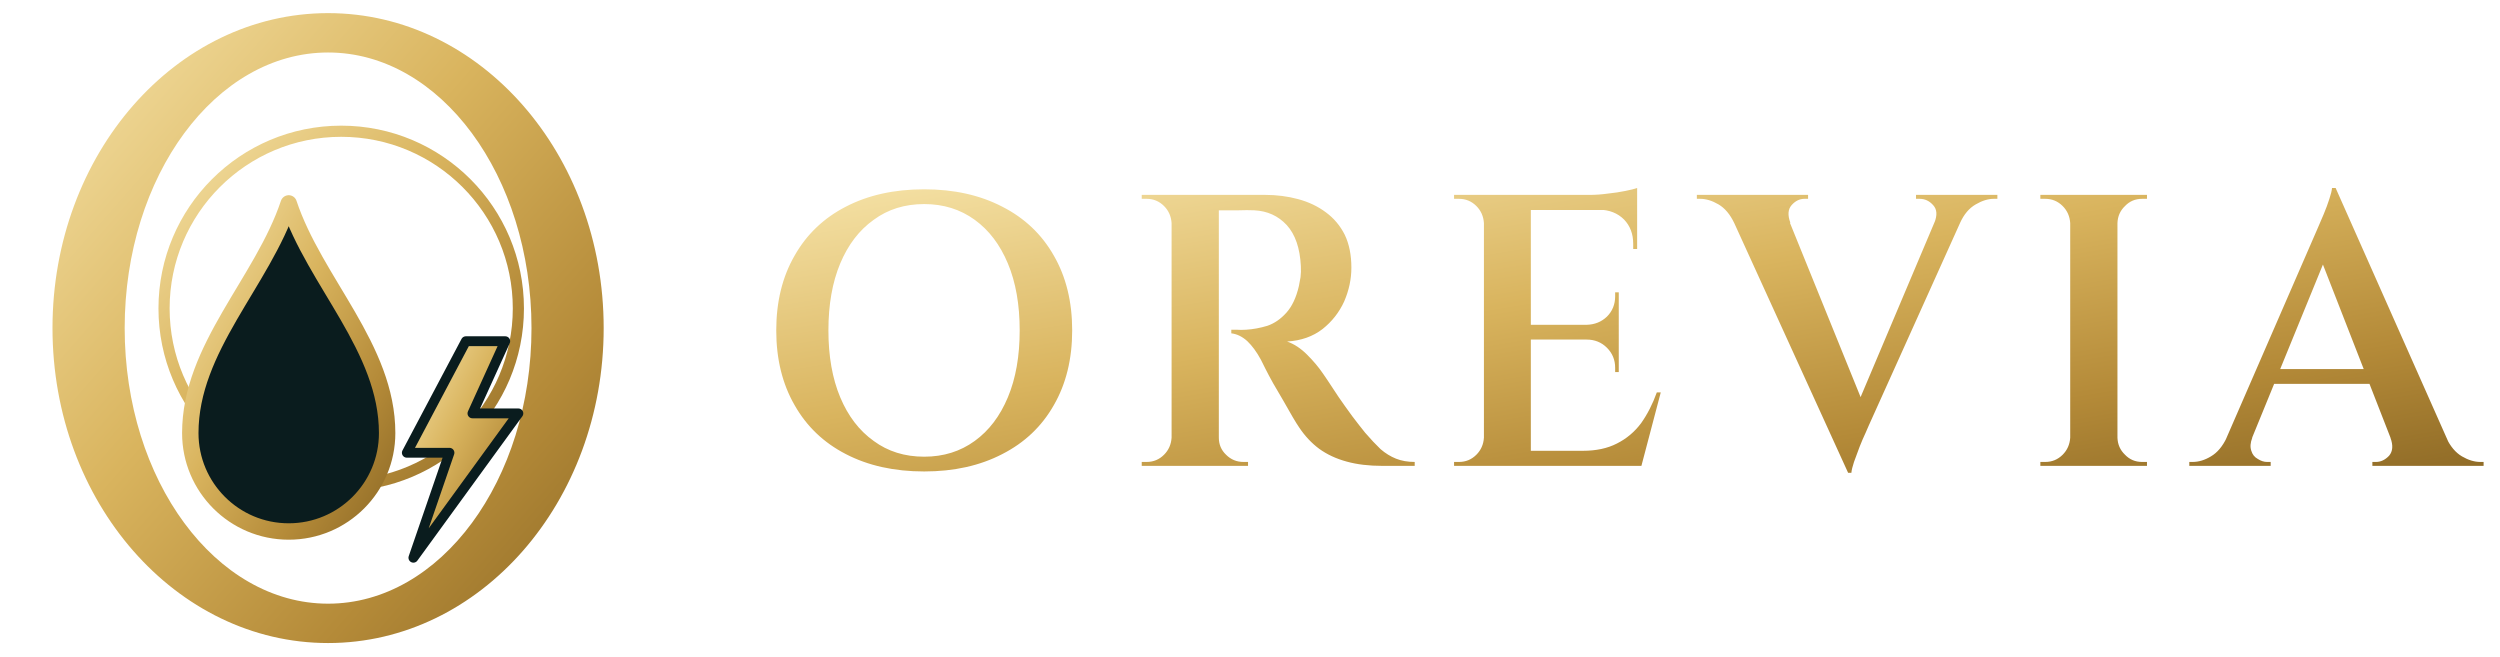
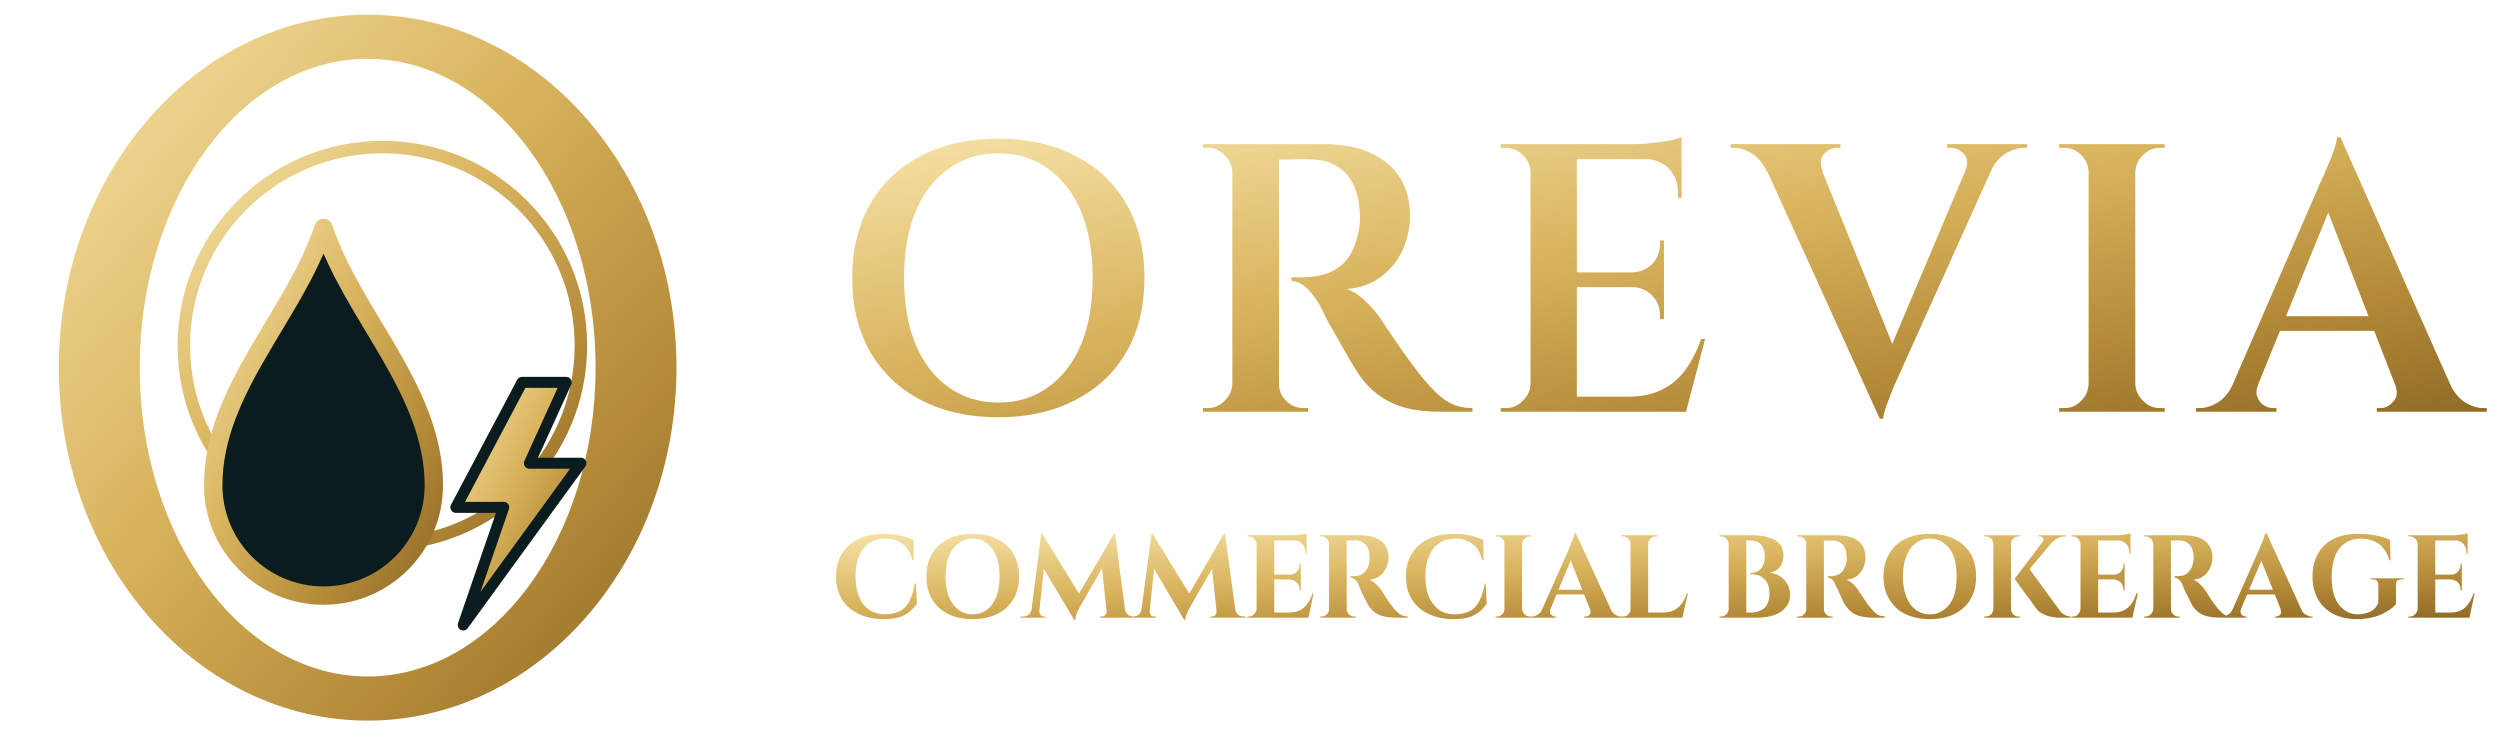
- <svg xmlns="http://www.w3.org/2000/svg" viewBox="0 0 762 200">
+ <svg xmlns="http://www.w3.org/2000/svg" viewBox="0 0 680 200">
  <defs>
    <linearGradient id="g" x1="0" y1="0" x2="1" y2="1">
      <stop offset="0" stop-color="#F6E3A8" />
      <stop offset=".42" stop-color="#D9B45E" />
      <stop offset=".75" stop-color="#B48A38" />
      <stop offset="1" stop-color="#8E6A26" />
    </linearGradient>
  </defs>
-   <g transform="translate(0 0) scale(1)">
-     <circle cx="104" cy="94" r="54" fill="none" stroke="url(#g)" stroke-width="3.4" />
-     <path fill-rule="evenodd" fill="url(#g)" d="M100 4 A 84 96 0 1 1 100 196 A 84 96 0 1 1 100 4 Z M100 16 A 62 84 0 1 0 100 184 A 62 84 0 1 0 100 16 Z" />
-     <path d="M88 62 C 96 86 118 106 118 132 A 30 30 0 0 1 58 132 C 58 106 80 86 88 62 Z" fill="#0A1C1E" stroke="url(#g)" stroke-width="5" stroke-linejoin="round" />
-     <path d="M142.0 104.0 L124.0 138.0 L137.0 138.0 L126.0 170.0 L158.0 126.0 L144.0 126.0 L154.0 104.0 Z" fill="url(#g)" stroke="#0A1C1E" stroke-width="3" stroke-linejoin="round" />
-   </g>
-   <path d="M281.7 57.7Q295.3 57.7 305.5 63Q315.7 68.2 321.2 77.9Q326.8 87.6 326.8 100.7Q326.8 113.8 321.2 123.5Q315.7 133.2 305.5 138.4Q295.3 143.7 281.7 143.7Q268 143.7 257.8 138.4Q247.7 133.2 242.2 123.5Q236.6 113.8 236.6 100.7Q236.6 87.6 242.2 77.9Q247.7 68.2 257.8 63Q268 57.7 281.7 57.7ZM281.7 139.2Q290.5 139.2 297.1 134.4Q303.6 129.7 307.2 121.1Q310.8 112.5 310.8 100.7Q310.8 88.9 307.2 80.3Q303.6 71.7 297.1 67Q290.5 62.2 281.7 62.2Q272.8 62.2 266.3 67Q259.7 71.7 256.1 80.3Q252.5 88.9 252.5 100.7Q252.5 112.5 256.1 121.1Q259.7 129.7 266.3 134.4Q272.8 139.2 281.7 139.2ZM369.9 59.4H385.6Q390.9 59.4 395.7 60.7Q400.5 62 404.1 64.7Q407.8 67.4 409.9 71.6Q411.9 75.8 411.9 81.6Q411.9 86.8 409.7 91.9Q407.4 96.9 403.1 100.3Q398.7 103.7 392.3 104.1Q395.5 105.2 398.4 108.1Q401.3 111 403.2 113.8Q403.3 113.9 404.7 116Q406 118 408 121Q410 123.9 412.2 126.9Q414.4 129.8 416.1 131.9Q418.7 134.9 420.8 136.9Q423 138.8 425.5 139.8Q428 140.8 431.2 140.8V142.0H421.4Q415.2 142.0 410.5 140.7Q405.7 139.4 402.1 136.8Q398.6 134.2 396 130.3Q395.3 129.3 394 127.1Q392.7 124.9 391.2 122.2Q389.6 119.5 388.1 116.9Q386.7 114.4 385.7 112.4Q384.7 110.4 384.3 109.6Q382.4 106.1 380.2 104Q377.9 101.9 375.3 101.6V100.5Q375.6 100.5 376.9 100.5Q378.2 100.6 379.8 100.5Q383 100.3 386.3 99.3Q389.5 98.2 392.1 95.3Q394.7 92.4 395.9 87.2Q396.1 86.2 396.4 84.5Q396.6 82.9 396.5 81.1Q396.1 72.9 392.2 68.6Q388.3 64.4 382.3 64.1Q380.1 64 377.6 64.1Q375.1 64.1 373.3 64.1Q371.5 64.1 371.1 64.1Q371.1 64 370.8 62.8Q370.5 61.6 370.2 60.5Q369.9 59.4 369.9 59.4ZM371.5 59.4V142.0H357.1V59.4ZM357.4 133.4V142.0H348V140.8Q348.1 140.8 348.7 140.8Q349.4 140.8 349.5 140.8Q352.6 140.8 354.8 138.6Q356.9 136.5 357.1 133.4ZM357.4 68H357.1Q356.9 64.9 354.8 62.8Q352.6 60.6 349.5 60.6Q349.4 60.6 348.7 60.6Q348.1 60.6 348 60.6V59.4H357.4ZM371.1 133.4H371.5Q371.5 136.5 373.7 138.6Q375.9 140.8 379 140.8Q379.1 140.8 379.8 140.8Q380.4 140.8 380.4 140.8V142.0H371.1ZM466.6 59.4V142.0H452.3V59.4ZM497.9 137.4 499.9 142.0H466.3V137.4ZM493.4 99V103.5H466.3V99ZM499 59.4V64H466.3V59.4ZM506.2 119.6 500.3 142.0H478.2L482.5 137.4Q488.5 137.4 492.8 135.2Q497.2 133 500.2 129Q503.1 124.9 505 119.6ZM493.4 103.3V113.4H492.3V112.1Q492.3 108.5 489.8 106Q487.3 103.5 483.6 103.5V103.3ZM493.4 89.1V99.3H483.6V99Q487.3 98.9 489.8 96.5Q492.3 94 492.3 90.3V89.1ZM499 63.6V75.9H497.8V74.3Q497.8 69.8 495 66.9Q492.1 64 487.4 63.9V63.6ZM499 57.3V60.7L484.6 59.4Q487.2 59.4 490.1 59Q493 58.7 495.4 58.2Q497.9 57.7 499 57.3ZM452.6 133.4V142.0H443.2V140.8Q443.2 140.8 443.9 140.8Q444.7 140.8 444.7 140.8Q447.8 140.8 450 138.6Q452.1 136.5 452.3 133.4ZM452.6 68H452.3Q452.1 64.9 450 62.8Q447.8 60.6 444.7 60.6Q444.7 60.6 443.9 60.6Q443.2 60.6 443.2 60.6V59.4H452.6ZM563.3 144.1 525 60.1H542.4L568.8 125.2ZM563.3 144.1 562.6 131.7 593 59.8H601.1L569.6 129.7Q569.4 130.2 568.6 132Q567.7 133.9 566.8 136.2Q565.9 138.6 565.1 140.8Q564.4 142.9 564.3 144.1ZM589.6 67.9Q591 64.4 589.2 62.5Q587.5 60.6 585.1 60.6H584V59.4H608.8V60.6Q608.8 60.6 608.3 60.6Q607.7 60.6 607.7 60.6Q605.1 60.6 602.2 62.3Q599.2 64 597.4 68ZM545.7 67.9 528.6 68Q526.7 64 523.8 62.3Q520.9 60.6 518.2 60.6Q518.2 60.6 517.7 60.6Q517.2 60.6 517.2 60.6V59.4H551.1V60.6H550Q547.8 60.6 546.1 62.5Q544.4 64.4 545.7 67.9ZM645.4 59.4V142.0H631V59.4ZM631.3 133.4V142.0H621.9V140.8Q621.9 140.8 622.6 140.8Q623.4 140.8 623.4 140.8Q626.5 140.8 628.7 138.6Q630.8 136.5 631 133.4ZM631.3 68H631Q630.8 64.9 628.7 62.8Q626.5 60.6 623.4 60.6Q623.4 60.6 622.6 60.6Q621.9 60.6 621.9 60.6V59.4H631.3ZM645 133.4H645.4Q645.5 136.5 647.7 138.6Q649.8 140.8 652.9 140.8Q652.9 140.8 653.6 140.8Q654.3 140.8 654.4 140.8V142.0H645ZM645 68V59.4H654.4V60.6Q654.3 60.6 653.6 60.6Q652.9 60.6 652.9 60.6Q649.8 60.6 647.7 62.8Q645.5 64.9 645.4 68ZM711.9 57.3 749.2 141.3H731.7L706.3 76.2ZM686.5 133.4Q685.6 135.7 686.2 137.4Q686.7 139.1 688.2 139.9Q689.6 140.8 691 140.8H692.1V142.0H667.3V140.8Q667.3 140.8 667.8 140.8Q668.3 140.8 668.3 140.8Q671.1 140.8 673.9 139.1Q676.8 137.4 678.7 133.4ZM711.9 57.3 712.5 69.7 683.1 141.6H675.1L705.5 71.7Q705.7 71.2 706.5 69.4Q707.3 67.5 708.3 65.2Q709.3 62.8 710 60.6Q710.7 58.5 710.8 57.3ZM725.7 112.5V117H690.2V112.5ZM728.6 133.4H745.6Q747.5 137.4 750.4 139.1Q753.3 140.8 756 140.8Q756 140.8 756.5 140.8Q757 140.8 757 140.8V142.0H723.1V140.8H724.2Q726.4 140.8 728.2 138.9Q729.9 136.9 728.6 133.4Z" fill="url(#g)" />
+   <circle cx="104" cy="94" r="54" fill="none" stroke="url(#g)" stroke-width="3.4" />
+   <path fill-rule="evenodd" fill="url(#g)" d="M100 4 A 84 96 0 1 1 100 196 A 84 96 0 1 1 100 4 Z M100 16 A 62 84 0 1 0 100 184 A 62 84 0 1 0 100 16 Z" />
+   <path d="M88 62 C 96 86 118 106 118 132 A 30 30 0 0 1 58 132 C 58 106 80 86 88 62 Z" fill="#0A1C1E" stroke="url(#g)" stroke-width="5" stroke-linejoin="round" />
+   <path d="M142.0 104.0 L124.0 138.0 L137.0 138.0 L126.0 170.0 L158.0 126.0 L144.0 126.0 L154.0 104.0 Z" fill="url(#g)" stroke="#0A1C1E" stroke-width="3" stroke-linejoin="round" />
+   <path d="M271.6 37.7Q283.5 37.7 292.5 42.4Q301.5 47.0 306.4 55.5Q311.3 64.1 311.3 75.6Q311.3 87.1 306.4 95.7Q301.5 104.2 292.5 108.8Q283.5 113.5 271.6 113.5Q259.5 113.5 250.5 108.8Q241.6 104.2 236.7 95.7Q231.8 87.1 231.8 75.6Q231.8 64.1 236.7 55.5Q241.6 47.0 250.5 42.4Q259.5 37.7 271.6 37.7ZM271.6 109.5Q279.4 109.5 285.1 105.3Q290.9 101.2 294.1 93.6Q297.2 86.0 297.2 75.6Q297.2 65.2 294.1 57.6Q290.9 50 285.1 45.9Q279.4 41.7 271.6 41.7Q263.8 41.7 258 45.9Q252.2 50 249 57.6Q245.9 65.2 245.9 75.6Q245.9 86.0 249 93.6Q252.2 101.2 258 105.3Q263.8 109.5 271.6 109.5ZM346.5 39.2H360.3Q365 39.2 369.2 40.3Q373.4 41.5 376.7 43.9Q379.9 46.3 381.7 50Q383.5 53.7 383.5 58.8Q383.5 63.3 381.6 67.8Q379.6 72.3 375.7 75.2Q371.9 78.2 366.3 78.6Q369.1 79.6 371.6 82.1Q374.2 84.6 375.8 87.1Q375.9 87.2 377.1 89.1Q378.3 90.9 380.1 93.5Q381.9 96.1 383.8 98.7Q385.7 101.3 387.2 103.1Q389.5 105.8 391.4 107.5Q393.3 109.2 395.5 110.1Q397.7 111 400.5 111V112.0H391.8Q386.4 112.0 382.2 110.9Q378 109.7 374.9 107.4Q371.8 105.1 369.5 101.7Q368.9 100.8 367.7 98.8Q366.6 96.9 365.2 94.5Q363.9 92.1 362.6 89.9Q361.3 87.7 360.4 85.9Q359.5 84.1 359.2 83.4Q357.5 80.4 355.6 78.5Q353.6 76.6 351.3 76.4V75.4Q351.5 75.4 352.6 75.4Q353.8 75.5 355.2 75.4Q358 75.3 360.9 74.4Q363.8 73.4 366.1 70.9Q368.3 68.3 369.4 63.7Q369.6 62.8 369.8 61.4Q370 59.9 369.9 58.3Q369.6 51.1 366.2 47.3Q362.7 43.6 357.4 43.4Q355.4 43.3 353.3 43.3Q351.1 43.4 349.5 43.4Q347.9 43.4 347.5 43.4Q347.5 43.3 347.3 42.2Q347 41.2 346.8 40.2Q346.5 39.2 346.5 39.2ZM347.9 39.2V112.0H335.2V39.2ZM335.5 104.4V112.0H327.2V111Q327.3 111 327.8 111Q328.4 111 328.5 111Q331.2 111 333.1 109Q335.1 107.1 335.2 104.4ZM335.5 46.8H335.2Q335.1 44.1 333.1 42.2Q331.2 40.2 328.5 40.2Q328.4 40.2 327.8 40.2Q327.3 40.2 327.2 40.2V39.2H335.5ZM347.5 104.4H347.9Q347.9 107.1 349.8 109Q351.8 111 354.5 111Q354.6 111 355.2 111Q355.8 111 355.8 111V112.0H347.5ZM428.9 39.2V112.0H416.3V39.2ZM456.5 107.9 458.3 112.0H428.6V107.9ZM452.6 74.1V78.1H428.6V74.1ZM457.4 39.2V43.3H428.6V39.2ZM463.8 92.2 458.6 112.0H439.1L442.9 107.9Q448.2 107.9 452 106Q455.9 104.1 458.5 100.5Q461.1 96.9 462.7 92.2ZM452.6 77.9V86.8H451.5V85.7Q451.5 82.5 449.3 80.3Q447.1 78.1 443.9 78.1V77.9ZM452.6 65.4V74.4H443.9V74.1Q447.1 74 449.3 71.9Q451.5 69.7 451.5 66.4V65.4ZM457.4 42.9V53.8H456.4V52.3Q456.4 48.4 453.9 45.8Q451.4 43.3 447.2 43.2V42.9ZM457.4 37.3V40.3L444.8 39.2Q447 39.2 449.6 38.9Q452.1 38.6 454.3 38.2Q456.5 37.7 457.4 37.3ZM416.6 104.4V112.0H408.2V111Q408.2 111 408.9 111Q409.6 111 409.6 111Q412.3 111 414.2 109Q416.2 107.1 416.3 104.4ZM416.6 46.8H416.3Q416.2 44.1 414.2 42.2Q412.3 40.2 409.6 40.2Q409.6 40.2 408.9 40.2Q408.2 40.2 408.2 40.2V39.2H416.6ZM511.3 113.9 477.6 39.8H492.9L516.2 97.2ZM511.3 113.9 510.7 103 537.5 39.5H544.7L516.9 101.2Q516.7 101.6 516 103.2Q515.2 104.8 514.4 106.9Q513.6 109 512.9 110.9Q512.3 112.8 512.2 113.9ZM534.5 46.7Q535.7 43.6 534.2 41.9Q532.6 40.2 530.5 40.2H529.6V39.2H551.4V40.2Q551.4 40.2 551 40.2Q550.5 40.2 550.5 40.2Q548.2 40.2 545.6 41.7Q543.0 43.3 541.3 46.8ZM495.8 46.7 480.7 46.8Q479 43.3 476.5 41.7Q473.9 40.2 471.6 40.2Q471.6 40.2 471.1 40.2Q470.7 40.2 470.7 40.2V39.2H500.6V40.2H499.6Q497.7 40.2 496.1 41.9Q494.6 43.6 495.8 46.7ZM580.8 39.2V112.0H568.1V39.2ZM568.4 104.4V112.0H560.1V111Q560.1 111 560.8 111Q561.5 111 561.5 111Q564.2 111 566.1 109Q568 107.1 568.1 104.4ZM568.4 46.8H568.1Q568 44.1 566.1 42.2Q564.2 40.2 561.5 40.2Q561.5 40.2 560.8 40.2Q560.1 40.2 560.1 40.2V39.2H568.4ZM580.5 104.4H580.8Q580.9 107.1 582.9 109Q584.8 111 587.5 111Q587.5 111 588.1 111Q588.7 111 588.8 111V112.0H580.5ZM580.5 46.8V39.2H588.8V40.2Q588.7 40.2 588.1 40.2Q587.5 40.2 587.5 40.2Q584.8 40.2 582.9 42.2Q580.9 44.1 580.8 46.8ZM636.6 37.3 669.5 111.4H654.1L631.8 54ZM614.3 104.4Q613.4 106.5 614 107.9Q614.5 109.4 615.7 110.2Q617 111 618.2 111H619.2V112.0H597.3V111Q597.3 111 597.8 111Q598.3 111 598.3 111Q600.7 111 603.2 109.5Q605.8 107.9 607.4 104.4ZM636.6 37.3 637.2 48.2 611.3 111.7H604.2L631 50Q631.2 49.6 631.9 48Q632.6 46.4 633.5 44.3Q634.4 42.2 635 40.3Q635.6 38.4 635.7 37.3ZM648.8 86.0V90H617.5V86.0ZM651.4 104.4H666.4Q668 107.9 670.6 109.5Q673.1 111 675.5 111Q675.5 111 676 111Q676.4 111 676.4 111V112.0H646.5V111H647.5Q649.4 111 651 109.2Q652.6 107.5 651.4 104.4Z" fill="url(#g)" />
+   <path d="M249.1 158.7 249.4 164.2Q248.7 165.3 247.5 166.3Q246.3 167.3 244.6 167.9Q242.8 168.4 240.4 168.4Q236.5 168.4 233.6 167Q230.6 165.6 229 163Q227.4 160.4 227.4 156.8Q227.4 153.2 229 150.6Q230.6 148 233.5 146.6Q236.4 145.2 240.5 145.2Q243.1 145.2 245.1 145.7Q247.1 146.2 248.5 146.9L248.5 152.4H248.2Q247.4 149.2 245.4 147.9Q243.5 146.5 240.8 146.5Q238.3 146.5 236.5 147.7Q234.6 149 233.6 151.3Q232.7 153.5 232.7 156.7Q232.7 159.9 233.6 162.2Q234.5 164.5 236.3 165.8Q238 167 240.4 167.1Q242.9 167.1 244.6 166.3Q246.3 165.5 247.3 163.6Q248.3 161.8 248.8 158.7ZM264.6 145.2Q268.4 145.2 271.2 146.6Q274.1 148.0 275.6 150.6Q277.2 153.2 277.2 156.8Q277.2 160.4 275.6 163Q274.1 165.6 271.2 167Q268.4 168.4 264.6 168.4Q260.7 168.4 257.9 167Q255.1 165.6 253.5 163Q252 160.4 252 156.8Q252 153.2 253.5 150.6Q255.1 148.0 257.9 146.6Q260.7 145.2 264.6 145.2ZM264.6 167.1Q266.8 167.1 268.5 165.8Q270.1 164.6 271 162.3Q271.9 160 271.9 156.8Q271.9 153.6 271 151.3Q270.1 149 268.5 147.8Q266.8 146.5 264.6 146.5Q262.3 146.5 260.7 147.8Q259 149 258.1 151.3Q257.2 153.6 257.2 156.8Q257.2 160 258.1 162.3Q259 164.6 260.7 165.8Q262.3 167.1 264.6 167.1ZM303 145.2 303.2 148.6 293.7 165.1Q293.7 165.1 293.4 165.7Q293.1 166.2 292.8 167Q292.5 167.8 292.5 168.6H292.2L290.9 165.9ZM281.3 165.7V168.0H277.7V167.7Q277.8 167.7 278 167.7Q278.2 167.7 278.2 167.7Q279.1 167.7 279.8 167.2Q280.5 166.6 280.6 165.7ZM282.7 166.2Q282.7 166.2 282.7 166.2Q282.7 166.3 282.7 166.3Q282.7 166.8 283.1 167.3Q283.4 167.7 283.9 167.7H284.4V168.0H282.5V166.2ZM283.2 145.2H283.5L284.6 148.4L282.5 168.0H280.3ZM283.5 145.2 294 162.3 292.2 168.6 282.7 152.7ZM303.3 145.2 306.3 168.0H301.2L299.6 153.3L303 145.2ZM305.3 165.7H306Q306.1 166.6 306.8 167.2Q307.5 167.7 308.3 167.7Q308.3 167.7 308.6 167.7Q308.8 167.7 308.8 167.7V168.0H305.3ZM301 166.2H301.2V168.0H299.2V167.7H299.7Q300.3 167.7 300.6 167.3Q301 166.8 301 166.3Q301 166.3 301 166.2Q301 166.2 301 166.2ZM332.9 145.2 333.2 148.6 323.7 165.1Q323.7 165.1 323.4 165.7Q323.1 166.2 322.8 167Q322.4 167.8 322.4 168.6H322.1L320.9 165.9ZM311.2 165.7V168.0H307.7V167.7Q307.7 167.7 308 167.7Q308.2 167.7 308.2 167.7Q309.1 167.7 309.7 167.2Q310.4 166.6 310.5 165.7ZM312.7 166.2Q312.7 166.2 312.7 166.2Q312.7 166.3 312.7 166.3Q312.7 166.8 313 167.3Q313.4 167.7 313.9 167.7H314.4V168.0H312.4V166.2ZM313.2 145.2H313.5L314.6 148.4L312.5 168.0H310.2ZM313.5 145.2 324 162.3 322.1 168.6 312.7 152.7ZM333.2 145.2 336.3 168.0H331.1L329.5 153.3L332.9 145.2ZM335.3 165.7H336Q336.1 166.6 336.8 167.2Q337.5 167.7 338.3 167.7Q338.3 167.7 338.5 167.7Q338.8 167.7 338.8 167.7V168.0H335.3ZM330.9 166.2H331.2V168.0H329.2V167.7H329.7Q330.2 167.7 330.6 167.3Q330.9 166.8 330.9 166.3Q330.9 166.3 330.9 166.2Q330.9 166.2 330.9 166.2ZM346.6 145.6V168.0H341.8V145.6ZM355 166.6 355.8 168.0H346.5V166.6ZM353.8 156.3V157.6H346.5V156.3ZM355.4 145.6V147H346.5V145.6ZM357.3 161.4 355.9 168.0H349.6L350.7 166.6Q352.3 166.6 353.6 166.0Q354.8 165.4 355.6 164.2Q356.5 163 357 161.4ZM353.8 157.6V160.6H353.5V160.4Q353.5 159.2 352.7 158.4Q352 157.7 350.8 157.6V157.6ZM353.8 153.3V156.4H350.8V156.3Q352 156.3 352.7 155.5Q353.5 154.7 353.5 153.5V153.3ZM355.4 146.9V150.6H355.1V150.2Q355.1 148.8 354.2 147.9Q353.3 147 351.8 146.9V146.9ZM355.4 145V146L351.5 145.6Q352.2 145.6 353 145.5Q353.8 145.4 354.4 145.3Q355.1 145.2 355.4 145ZM341.9 165.7V168.0H339.3V167.7Q339.3 167.7 339.5 167.7Q339.7 167.7 339.7 167.7Q340.5 167.7 341.1 167.1Q341.7 166.5 341.8 165.7ZM341.9 147.9H341.8Q341.7 147.1 341.1 146.5Q340.5 145.9 339.7 145.9Q339.7 145.9 339.5 145.9Q339.3 145.9 339.3 145.9V145.6H341.9ZM365.9 145.6H370.1Q371.5 145.6 372.9 145.9Q374.2 146.2 375.3 146.9Q376.4 147.6 377 148.8Q377.7 150 377.7 151.6Q377.7 153 377.1 154.3Q376.5 155.6 375.4 156.6Q374.2 157.5 372.4 157.7Q373.4 158 374.3 158.9Q375.1 159.7 375.7 160.5Q375.7 160.6 376.1 161.1Q376.4 161.6 376.9 162.4Q377.4 163.1 377.9 163.9Q378.5 164.7 378.9 165.2Q379.6 166.1 380.2 166.6Q380.8 167.2 381.4 167.4Q382.1 167.6 382.9 167.7V168.0H379.7Q378 168.0 376.6 167.7Q375.2 167.4 374.1 166.7Q373 165.9 372.2 164.7Q372 164.3 371.7 163.7Q371.4 163.1 371 162.4Q370.7 161.8 370.4 161.1Q370.1 160.5 369.9 160.0Q369.7 159.5 369.6 159.2Q369.2 158.2 368.6 157.7Q368 157.2 367.4 157.1V156.7Q367.5 156.7 367.8 156.7Q368.1 156.7 368.4 156.7Q369.3 156.7 370.1 156.4Q370.9 156 371.5 155.2Q372.2 154.4 372.4 153Q372.5 152.7 372.5 152.4Q372.6 152 372.5 151.5Q372.5 149.2 371.4 148.1Q370.3 147 368.8 147Q368.3 147 367.8 147Q367.3 147 366.8 147Q366.4 147 366.2 147Q366.2 147 366.2 146.6Q366.1 146.3 366 146Q365.9 145.6 365.9 145.6ZM366.3 145.6V168.0H361.5V145.6ZM361.6 165.7V168.0H359.1V167.7Q359.1 167.7 359.3 167.7Q359.5 167.7 359.5 167.7Q360.3 167.7 360.9 167.1Q361.5 166.5 361.5 165.7ZM361.6 147.9H361.5Q361.5 147.1 360.9 146.5Q360.3 145.9 359.5 145.9Q359.5 145.9 359.3 145.9Q359.1 145.9 359.1 145.9V145.6H361.6ZM366.2 165.7H366.3Q366.3 166.5 366.9 167.1Q367.6 167.7 368.4 167.7Q368.5 167.7 368.6 167.7Q368.8 167.7 368.8 167.7V168.0H366.2ZM404.1 158.7 404.4 164.2Q403.7 165.3 402.5 166.3Q401.3 167.3 399.6 167.9Q397.8 168.4 395.4 168.4Q391.5 168.4 388.6 167Q385.6 165.6 384 163Q382.4 160.4 382.4 156.8Q382.4 153.2 384 150.6Q385.6 148 388.5 146.6Q391.4 145.2 395.5 145.2Q398.1 145.2 400.1 145.7Q402.1 146.2 403.5 146.9L403.5 152.4H403.2Q402.4 149.2 400.4 147.9Q398.5 146.5 395.9 146.5Q393.3 146.5 391.5 147.7Q389.6 149 388.7 151.3Q387.7 153.5 387.7 156.7Q387.7 159.9 388.6 162.2Q389.6 164.5 391.3 165.8Q393 167 395.4 167.1Q397.9 167.1 399.6 166.3Q401.3 165.5 402.3 163.6Q403.3 161.8 403.9 158.7ZM414 145.6V168.0H409.2V145.6ZM409.3 165.7V168.0H406.8V167.7Q406.8 167.7 407 167.7Q407.2 167.7 407.2 167.7Q408 167.7 408.6 167.1Q409.2 166.5 409.2 165.7ZM409.3 147.9H409.2Q409.2 147.1 408.6 146.5Q408 145.9 407.2 145.9Q407.2 145.9 407 145.9Q406.8 145.9 406.8 145.9V145.6H409.3ZM413.9 165.7H414Q414.1 166.5 414.7 167.1Q415.3 167.7 416.1 167.7Q416.1 167.7 416.3 167.7Q416.5 167.7 416.5 167.7V168.0H413.9ZM413.9 147.9V145.6H416.5V145.9Q416.5 145.9 416.3 145.9Q416.1 145.9 416.1 145.9Q415.3 145.9 414.7 146.5Q414.1 147.1 414 147.9ZM428.6 145 439.1 167.8H433.3L426.7 151.1ZM421.7 165.7Q421.5 166.3 421.6 166.8Q421.8 167.2 422.2 167.4Q422.6 167.7 422.9 167.7H423.2V168.0H416.4V167.7Q416.4 167.7 416.5 167.7Q416.7 167.7 416.7 167.7Q417.4 167.7 418.2 167.2Q419 166.8 419.5 165.7ZM428.6 145 428.7 148.9 420.8 167.9H418.5L426.8 149.2Q426.9 149 427.1 148.4Q427.3 147.9 427.6 147.2Q427.9 146.6 428.1 145.9Q428.3 145.3 428.3 145ZM432 160.4V161.7H422.6V160.4ZM432.5 165.7H438.1Q438.6 166.8 439.4 167.2Q440.1 167.7 440.9 167.7Q440.9 167.7 441 167.7Q441.1 167.7 441.1 167.7V168.0H430.9V167.7H431.2Q431.9 167.7 432.4 167.2Q432.8 166.6 432.5 165.7ZM448.3 145.6V168.0H443.5V145.6ZM456.8 166.6 457.5 168.0H448.2V166.6ZM459.1 161.4 457.6 168.0H451.3L452.5 166.6Q454.1 166.6 455.3 166.0Q456.5 165.4 457.4 164.2Q458.3 163 458.8 161.4ZM443.6 165.7V168.0H441V167.7Q441 167.7 441.2 167.7Q441.5 167.7 441.5 167.7Q442.3 167.7 442.9 167.1Q443.5 166.5 443.5 165.7ZM443.6 147.9H443.5Q443.5 147.1 442.9 146.5Q442.3 145.9 441.5 145.9Q441.5 145.9 441.2 145.9Q441 145.9 441 145.9V145.6H443.6ZM448.2 147.9V145.6H450.8V145.9Q450.7 145.9 450.5 145.9Q450.4 145.9 450.4 145.9Q449.5 145.9 448.9 146.5Q448.3 147.1 448.3 147.9ZM471.4 145.6H477Q479.3 145.6 481.1 146.2Q483 146.7 484 147.9Q485.1 149.1 485.1 151.1Q485.1 152.5 484.5 153.6Q484 154.6 483.1 155.1Q482.2 155.7 481.2 155.8Q482.8 155.9 484.1 156.7Q485.4 157.5 486.1 158.8Q486.9 160 486.9 161.8Q486.9 163.8 485.7 165.2Q484.6 166.6 482.6 167.3Q480.5 168.0 477.9 168.0H474.7Q474.7 168.0 474.7 167.6Q474.7 167.3 474.7 166.9Q474.7 166.6 474.7 166.6H476.5Q477.9 166.6 479 166Q480.1 165.5 480.7 164.3Q481.3 163.2 481.3 161.4Q481.3 160 480.9 159Q480.5 158 479.8 157.4Q479 156.7 478.1 156.4Q477.1 156.2 476.1 156.2V155.9Q476.8 155.9 477.5 155.6Q478.2 155.4 478.8 154.9Q479.3 154.4 479.7 153.5Q480 152.7 480 151.5Q480 149.9 479.5 148.9Q479 147.9 478.1 147.4Q477.1 147 475.9 147H471.7Q471.7 146.9 471.7 146.6Q471.6 146.3 471.5 145.9Q471.4 145.6 471.4 145.6ZM475 145.6V168.0H470.2V145.6ZM470.3 165.7V168.0H467.7V167.7Q467.8 167.7 467.9 167.7Q468.1 167.7 468.1 167.7Q469 167.7 469.6 167.1Q470.1 166.5 470.2 165.7ZM470.3 147.9H470.2Q470.1 147.1 469.6 146.5Q469 145.9 468.1 145.9Q468.1 145.9 467.9 145.9Q467.8 145.9 467.7 145.9V145.6H470.3ZM495.7 145.6H499.8Q501.3 145.6 502.6 145.9Q504 146.2 505.1 146.9Q506.2 147.6 506.8 148.8Q507.4 150 507.4 151.6Q507.4 153 506.9 154.3Q506.3 155.6 505.2 156.6Q504 157.5 502.2 157.7Q503.2 158 504.1 158.9Q504.9 159.7 505.5 160.5Q505.5 160.6 505.8 161.1Q506.2 161.6 506.7 162.4Q507.2 163.1 507.7 163.9Q508.2 164.7 508.7 165.2Q509.4 166.1 510 166.6Q510.5 167.2 511.2 167.4Q511.8 167.6 512.7 167.7V168.0H509.5Q507.8 168.0 506.4 167.7Q505 167.4 503.9 166.7Q502.8 165.9 502 164.7Q501.7 164.3 501.4 163.7Q501.1 163.1 500.8 162.4Q500.5 161.8 500.2 161.1Q499.9 160.5 499.7 160.0Q499.4 159.5 499.3 159.2Q498.9 158.2 498.4 157.7Q497.8 157.2 497.2 157.1V156.7Q497.3 156.7 497.6 156.7Q497.8 156.7 498.2 156.7Q499 156.7 499.8 156.4Q500.7 156 501.3 155.2Q501.9 154.4 502.2 153Q502.3 152.7 502.3 152.4Q502.4 152 502.3 151.5Q502.2 149.2 501.2 148.1Q500.1 147 498.5 147Q498.1 147 497.6 147Q497 147 496.6 147Q496.2 147 496 147Q496 147 495.9 146.6Q495.9 146.3 495.8 146Q495.7 145.6 495.7 145.6ZM496.1 145.6V168.0H491.3V145.6ZM491.4 165.7V168.0H488.8V167.7Q488.9 167.7 489.1 167.7Q489.2 167.7 489.3 167.7Q490.1 167.7 490.7 167.1Q491.3 166.5 491.3 165.7ZM491.4 147.9H491.3Q491.3 147.1 490.7 146.5Q490.1 145.9 489.3 145.9Q489.2 145.9 489.1 145.9Q488.9 145.9 488.8 145.9V145.6H491.4ZM496 165.7H496.1Q496.1 166.5 496.7 167.1Q497.3 167.7 498.2 167.7Q498.2 167.7 498.4 167.7Q498.5 167.7 498.5 167.7V168.0H496ZM524.9 145.2Q528.8 145.2 531.6 146.6Q534.4 148.0 536 150.6Q537.5 153.2 537.5 156.8Q537.5 160.4 536 163Q534.4 165.6 531.6 167Q528.8 168.4 524.9 168.4Q521.1 168.4 518.2 167Q515.4 165.6 513.9 163Q512.3 160.4 512.3 156.8Q512.3 153.2 513.9 150.6Q515.4 148.0 518.2 146.6Q521.1 145.2 524.9 145.2ZM524.9 167.1Q527.2 167.1 528.8 165.8Q530.5 164.6 531.4 162.3Q532.2 160 532.2 156.8Q532.2 153.6 531.4 151.3Q530.5 149 528.8 147.8Q527.2 146.5 524.9 146.5Q522.7 146.5 521 147.8Q519.4 149 518.5 151.3Q517.6 153.6 517.6 156.8Q517.6 160 518.5 162.3Q519.4 164.6 521 165.8Q522.7 167.1 524.9 167.1ZM551.6 154.2 560 165.7Q560.7 166.7 561.5 167.2Q562.2 167.6 563.2 167.7V168.0H560.6Q560.3 168.0 559.4 168Q558.6 167.9 557.6 167.7Q556.6 167.5 555.5 166.9Q554.5 166.4 553.7 165.3Q553.6 165.1 553.1 164.5Q552.6 163.8 552 162.9Q551.3 162 550.6 161.1Q550 160.2 549.3 159.3Q548.7 158.5 548.4 158Q548 157.4 548 157.4ZM559.6 145.8 550 157.2 548 157.4 556.8 145.8ZM561.9 145.6V145.9H561.7Q560.7 145.9 559.8 146.3Q558.9 146.8 558.2 147.5L555.6 147.4Q556 146.8 555.7 146.4Q555.5 145.9 554.9 145.9H554.5V145.6H561.7ZM547 145.6V168.0H542.2V145.6ZM542.3 165.7V168.0H539.7V167.7Q539.7 167.7 539.9 167.7Q540.1 167.7 540.1 167.7Q541 167.7 541.6 167.1Q542.1 166.5 542.2 165.7ZM542.3 147.9H542.2Q542.1 147.1 541.6 146.5Q541 145.9 540.1 145.9Q540.1 145.9 539.9 145.9Q539.7 145.9 539.7 145.9V145.6H542.3ZM546.9 165.7H547Q547 166.5 547.6 167.1Q548.2 167.7 549 167.7Q549.1 167.7 549.2 167.7Q549.4 167.7 549.4 167.7V168.0H546.9ZM546.9 147.9V145.6H549.4V145.9Q549.4 145.9 549.2 145.9Q549.1 145.9 549 145.9Q548.2 145.9 547.6 146.5Q547 147.1 547 147.9ZM570.7 145.6V168.0H565.9V145.6ZM579.1 166.6 579.9 168.0H570.6V166.6ZM577.9 156.3V157.6H570.6V156.3ZM579.5 145.6V147H570.6V145.6ZM581.5 161.4 580 168.0H573.7L574.9 166.6Q576.5 166.6 577.7 166.0Q578.9 165.4 579.8 164.2Q580.6 163 581.1 161.4ZM577.9 157.6V160.6H577.6V160.4Q577.6 159.2 576.8 158.4Q576.1 157.7 574.9 157.6V157.6ZM577.9 153.3V156.4H574.9V156.3Q576.1 156.3 576.8 155.5Q577.6 154.7 577.6 153.5V153.3ZM579.5 146.9V150.6H579.2V150.2Q579.2 148.8 578.3 147.9Q577.4 147 575.9 146.9V146.9ZM579.5 145V146L575.6 145.6Q576.3 145.6 577.1 145.5Q577.9 145.4 578.5 145.3Q579.2 145.2 579.5 145ZM566 165.7V168.0H563.4V167.7Q563.4 167.7 563.6 167.7Q563.8 167.7 563.8 167.7Q564.7 167.7 565.2 167.1Q565.8 166.5 565.9 165.7ZM566 147.9H565.9Q565.8 147.1 565.2 146.5Q564.7 145.9 563.8 145.9Q563.8 145.9 563.6 145.9Q563.4 145.9 563.4 145.9V145.6H566ZM590 145.6H594.2Q595.6 145.6 597 145.9Q598.4 146.2 599.4 146.9Q600.5 147.6 601.1 148.8Q601.8 150 601.8 151.6Q601.8 153 601.2 154.3Q600.7 155.6 599.5 156.6Q598.4 157.5 596.5 157.7Q597.6 158 598.4 158.9Q599.3 159.7 599.8 160.5Q599.8 160.6 600.2 161.1Q600.5 161.6 601 162.4Q601.5 163.1 602 163.9Q602.6 164.7 603 165.2Q603.7 166.1 604.3 166.6Q604.9 167.2 605.5 167.4Q606.2 167.6 607 167.7V168.0H603.9Q602.1 168.0 600.7 167.7Q599.3 167.4 598.2 166.7Q597.1 165.9 596.3 164.7Q596.1 164.3 595.8 163.7Q595.5 163.1 595.2 162.4Q594.8 161.8 594.5 161.1Q594.2 160.5 594 160.0Q593.8 159.5 593.7 159.2Q593.3 158.2 592.7 157.7Q592.2 157.2 591.5 157.1V156.7Q591.6 156.7 591.9 156.7Q592.2 156.7 592.5 156.7Q593.4 156.7 594.2 156.4Q595 156 595.6 155.2Q596.3 154.4 596.5 153Q596.6 152.7 596.6 152.4Q596.7 152 596.7 151.5Q596.6 149.2 595.5 148.1Q594.5 147 592.9 147Q592.4 147 591.9 147Q591.4 147 591 147Q590.5 147 590.4 147Q590.4 147 590.3 146.6Q590.2 146.3 590.1 146Q590 145.6 590 145.6ZM590.5 145.6V168.0H585.7V145.6ZM585.8 165.7V168.0H583.2V167.7Q583.2 167.7 583.4 167.7Q583.6 167.7 583.6 167.7Q584.4 167.7 585 167.1Q585.6 166.5 585.7 165.7ZM585.8 147.9H585.7Q585.6 147.1 585 146.5Q584.4 145.9 583.6 145.9Q583.6 145.9 583.4 145.9Q583.2 145.9 583.2 145.9V145.6H585.8ZM590.4 165.7H590.5Q590.5 166.5 591.1 167.1Q591.7 167.7 592.5 167.7Q592.6 167.7 592.7 167.7Q592.9 167.7 592.9 167.7V168.0H590.4ZM616.5 145 626.9 167.8H621.2L614.5 151.1ZM609.6 165.7Q609.3 166.3 609.5 166.8Q609.6 167.2 610 167.4Q610.4 167.7 610.8 167.7H611.1V168.0H604.2V167.7Q604.2 167.7 604.4 167.7Q604.5 167.7 604.5 167.7Q605.3 167.7 606 167.2Q606.8 166.8 607.3 165.7ZM616.5 145 616.6 148.9 608.6 167.9H606.3L614.6 149.2Q614.7 149 614.9 148.4Q615.2 147.9 615.4 147.2Q615.7 146.6 615.9 145.9Q616.2 145.3 616.2 145ZM619.8 160.4V161.7H610.4V160.4ZM620.3 165.7H625.9Q626.4 166.8 627.2 167.2Q628 167.7 628.7 167.7Q628.7 167.7 628.8 167.7Q629 167.7 629 167.7V168.0H618.8V167.7H619.1Q619.7 167.7 620.2 167.2Q620.7 166.6 620.3 165.7ZM651.7 159V164.3Q650.9 165.3 649.4 166.2Q647.9 167.2 645.8 167.8Q643.7 168.4 641.1 168.4Q637.4 168.4 634.7 167Q632 165.6 630.5 163Q629 160.4 629 156.8Q629 153.2 630.5 150.6Q631.9 148.0 634.7 146.6Q637.5 145.2 641.3 145.2Q643 145.2 644.7 145.4Q646.3 145.6 647.8 146Q649.2 146.4 650.1 146.9L650.2 152.4H649.9Q649.3 150.2 648.1 148.9Q647 147.6 645.4 147.1Q643.9 146.5 642.2 146.5Q639.6 146.5 637.8 147.8Q636 149 635.1 151.4Q634.2 153.7 634.2 157Q634.2 160 635 162.3Q635.9 164.6 637.5 165.8Q639.1 167.1 641.5 167.1Q642.7 167.1 643.8 166.7Q644.9 166.4 645.7 165.7Q646.5 165 646.9 163.9L646.9 159Q646.9 157.6 645.3 157.6H644.8V157.3H653.8V157.6H653.3Q651.6 157.6 651.7 159ZM662.4 145.6V168.0H657.6V145.6ZM670.8 166.6 671.6 168.0H662.3V166.6ZM669.6 156.3V157.6H662.3V156.3ZM671.2 145.6V147H662.3V145.6ZM673.1 161.4 671.7 168.0H665.4L666.6 166.6Q668.2 166.6 669.4 166.0Q670.6 165.4 671.4 164.2Q672.3 163 672.8 161.4ZM669.6 157.6V160.6H669.3V160.4Q669.3 159.2 668.5 158.4Q667.8 157.7 666.6 157.6V157.6ZM669.6 153.3V156.4H666.6V156.3Q667.8 156.3 668.5 155.5Q669.3 154.7 669.3 153.5V153.3ZM671.2 146.9V150.6H670.9V150.2Q670.9 148.8 670 147.9Q669.1 147 667.6 146.9V146.9ZM671.2 145V146L667.3 145.6Q668 145.6 668.8 145.5Q669.6 145.4 670.2 145.3Q670.9 145.2 671.2 145ZM657.7 165.7V168.0H655.1V167.7Q655.1 167.7 655.3 167.7Q655.5 167.7 655.5 167.7Q656.3 167.7 656.9 167.1Q657.5 166.5 657.6 165.7ZM657.7 147.9H657.6Q657.5 147.1 656.9 146.5Q656.3 145.9 655.5 145.9Q655.5 145.9 655.3 145.9Q655.1 145.9 655.1 145.9V145.6H657.7Z" fill="url(#g)" />
</svg>
